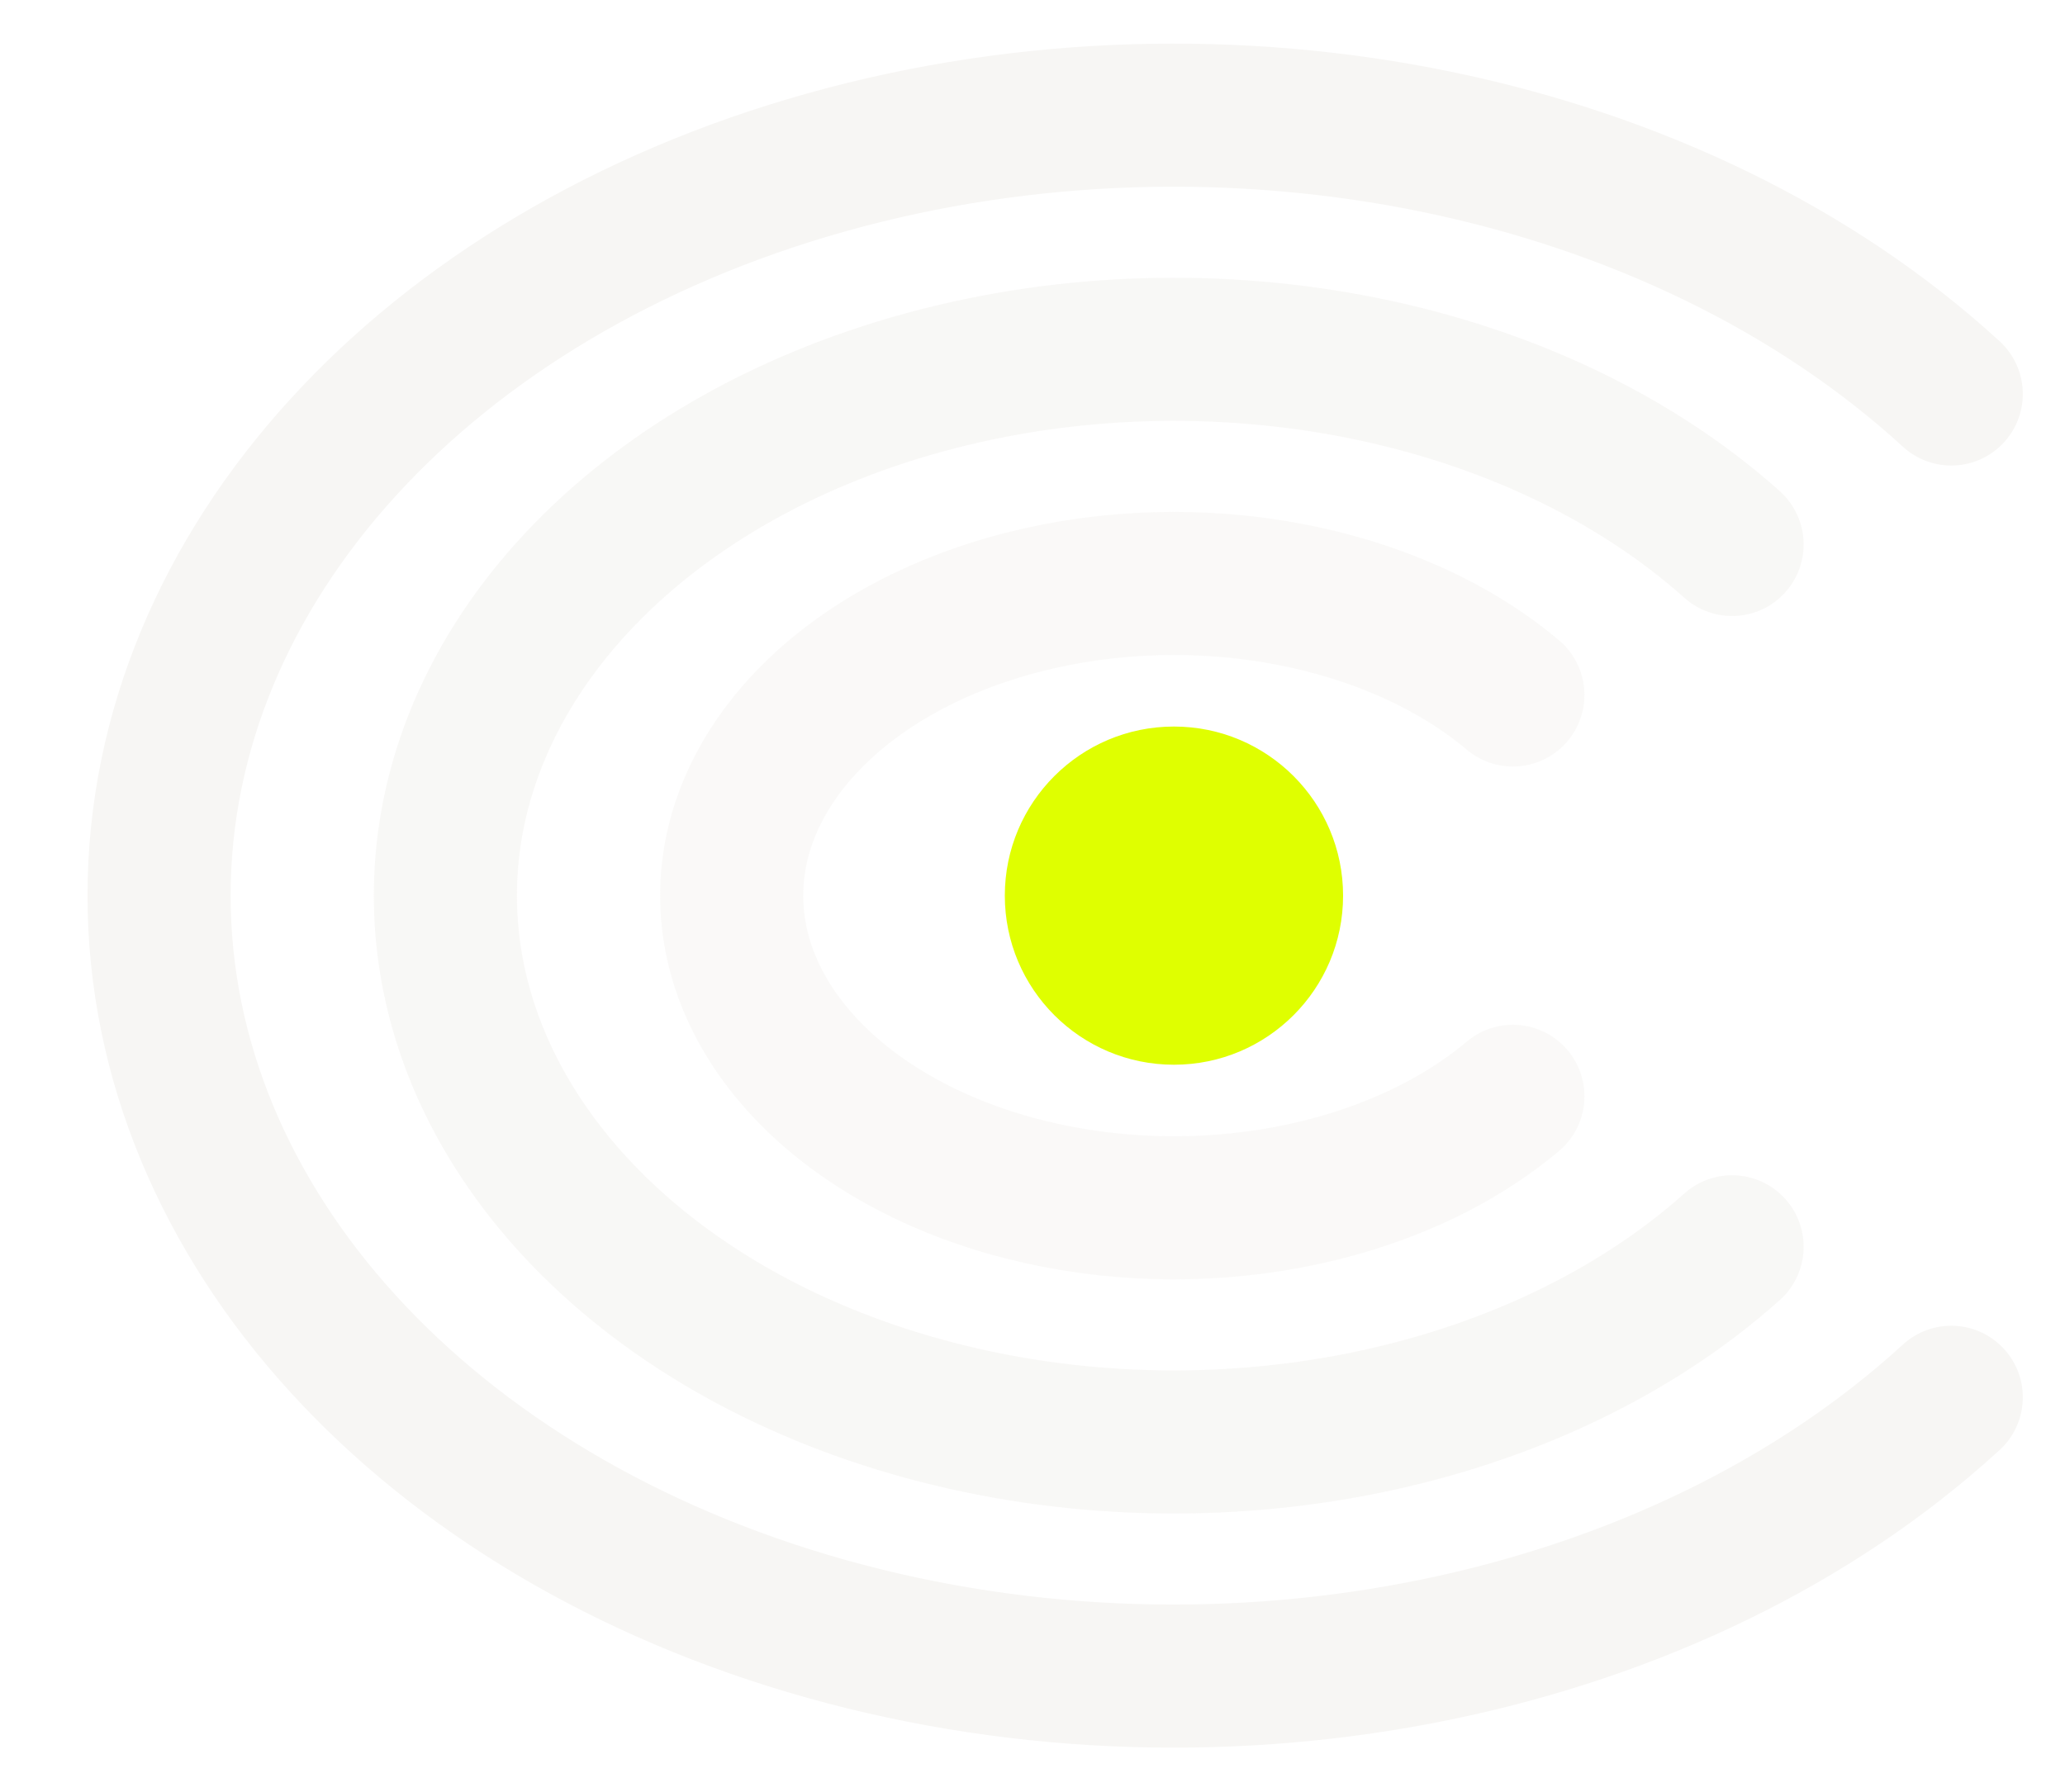
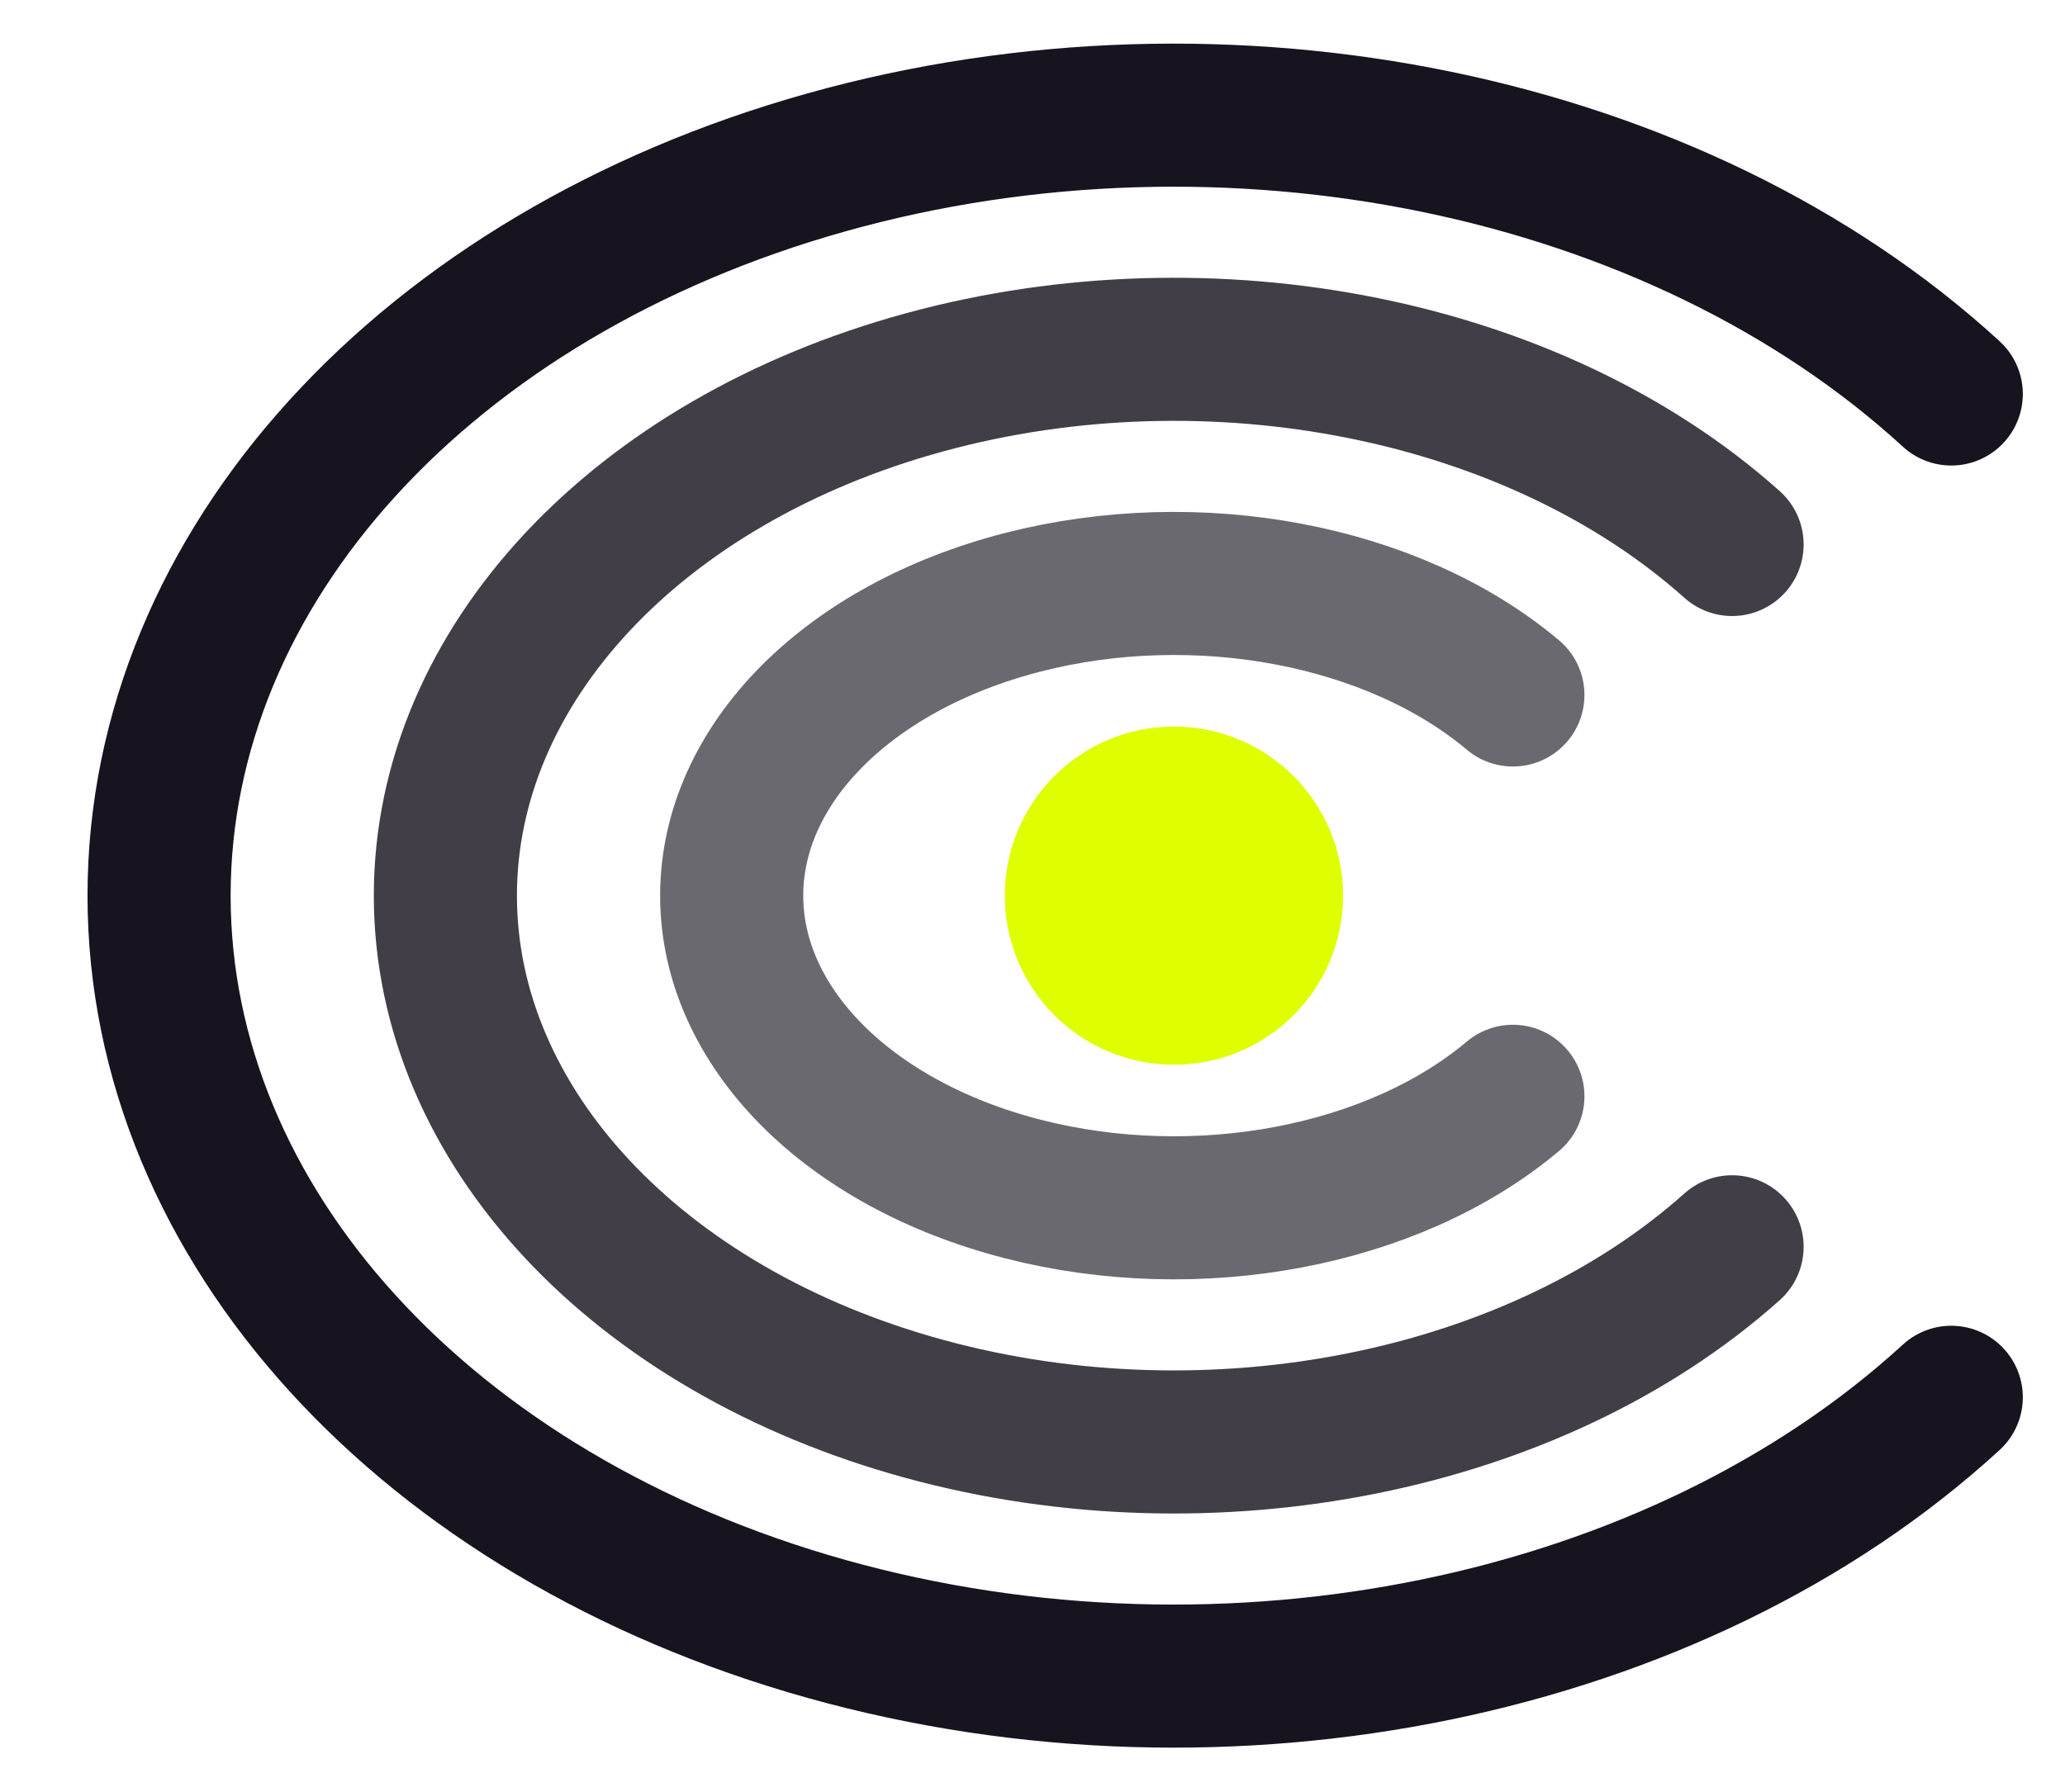
<svg xmlns="http://www.w3.org/2000/svg" viewBox="22.4 41.1 136.5 117.8" width="136" height="118" role="img" aria-label="Empreinte politique">
  <g transform="translate(14 14) scale(0.86)">
-     <g fill="none" stroke="#f7f6f4" stroke-width="11" stroke-linecap="round">
+     <g fill="none" stroke="#17141f" stroke-width="11" stroke-linecap="round">
      <path d="M 159.746 138.567 A 78 60 0 1 1 159.746 61.433" />
      <path opacity="0.82" d="M 142.899 126.997 A 56 42 0 1 1 142.899 73.003" />
      <path opacity="0.64" d="M 126.052 115.427 A 34 24 0 1 1 126.052 84.573" />
    </g>
    <circle cx="100" cy="100" r="13" fill="#dfff00" />
  </g>
</svg>
